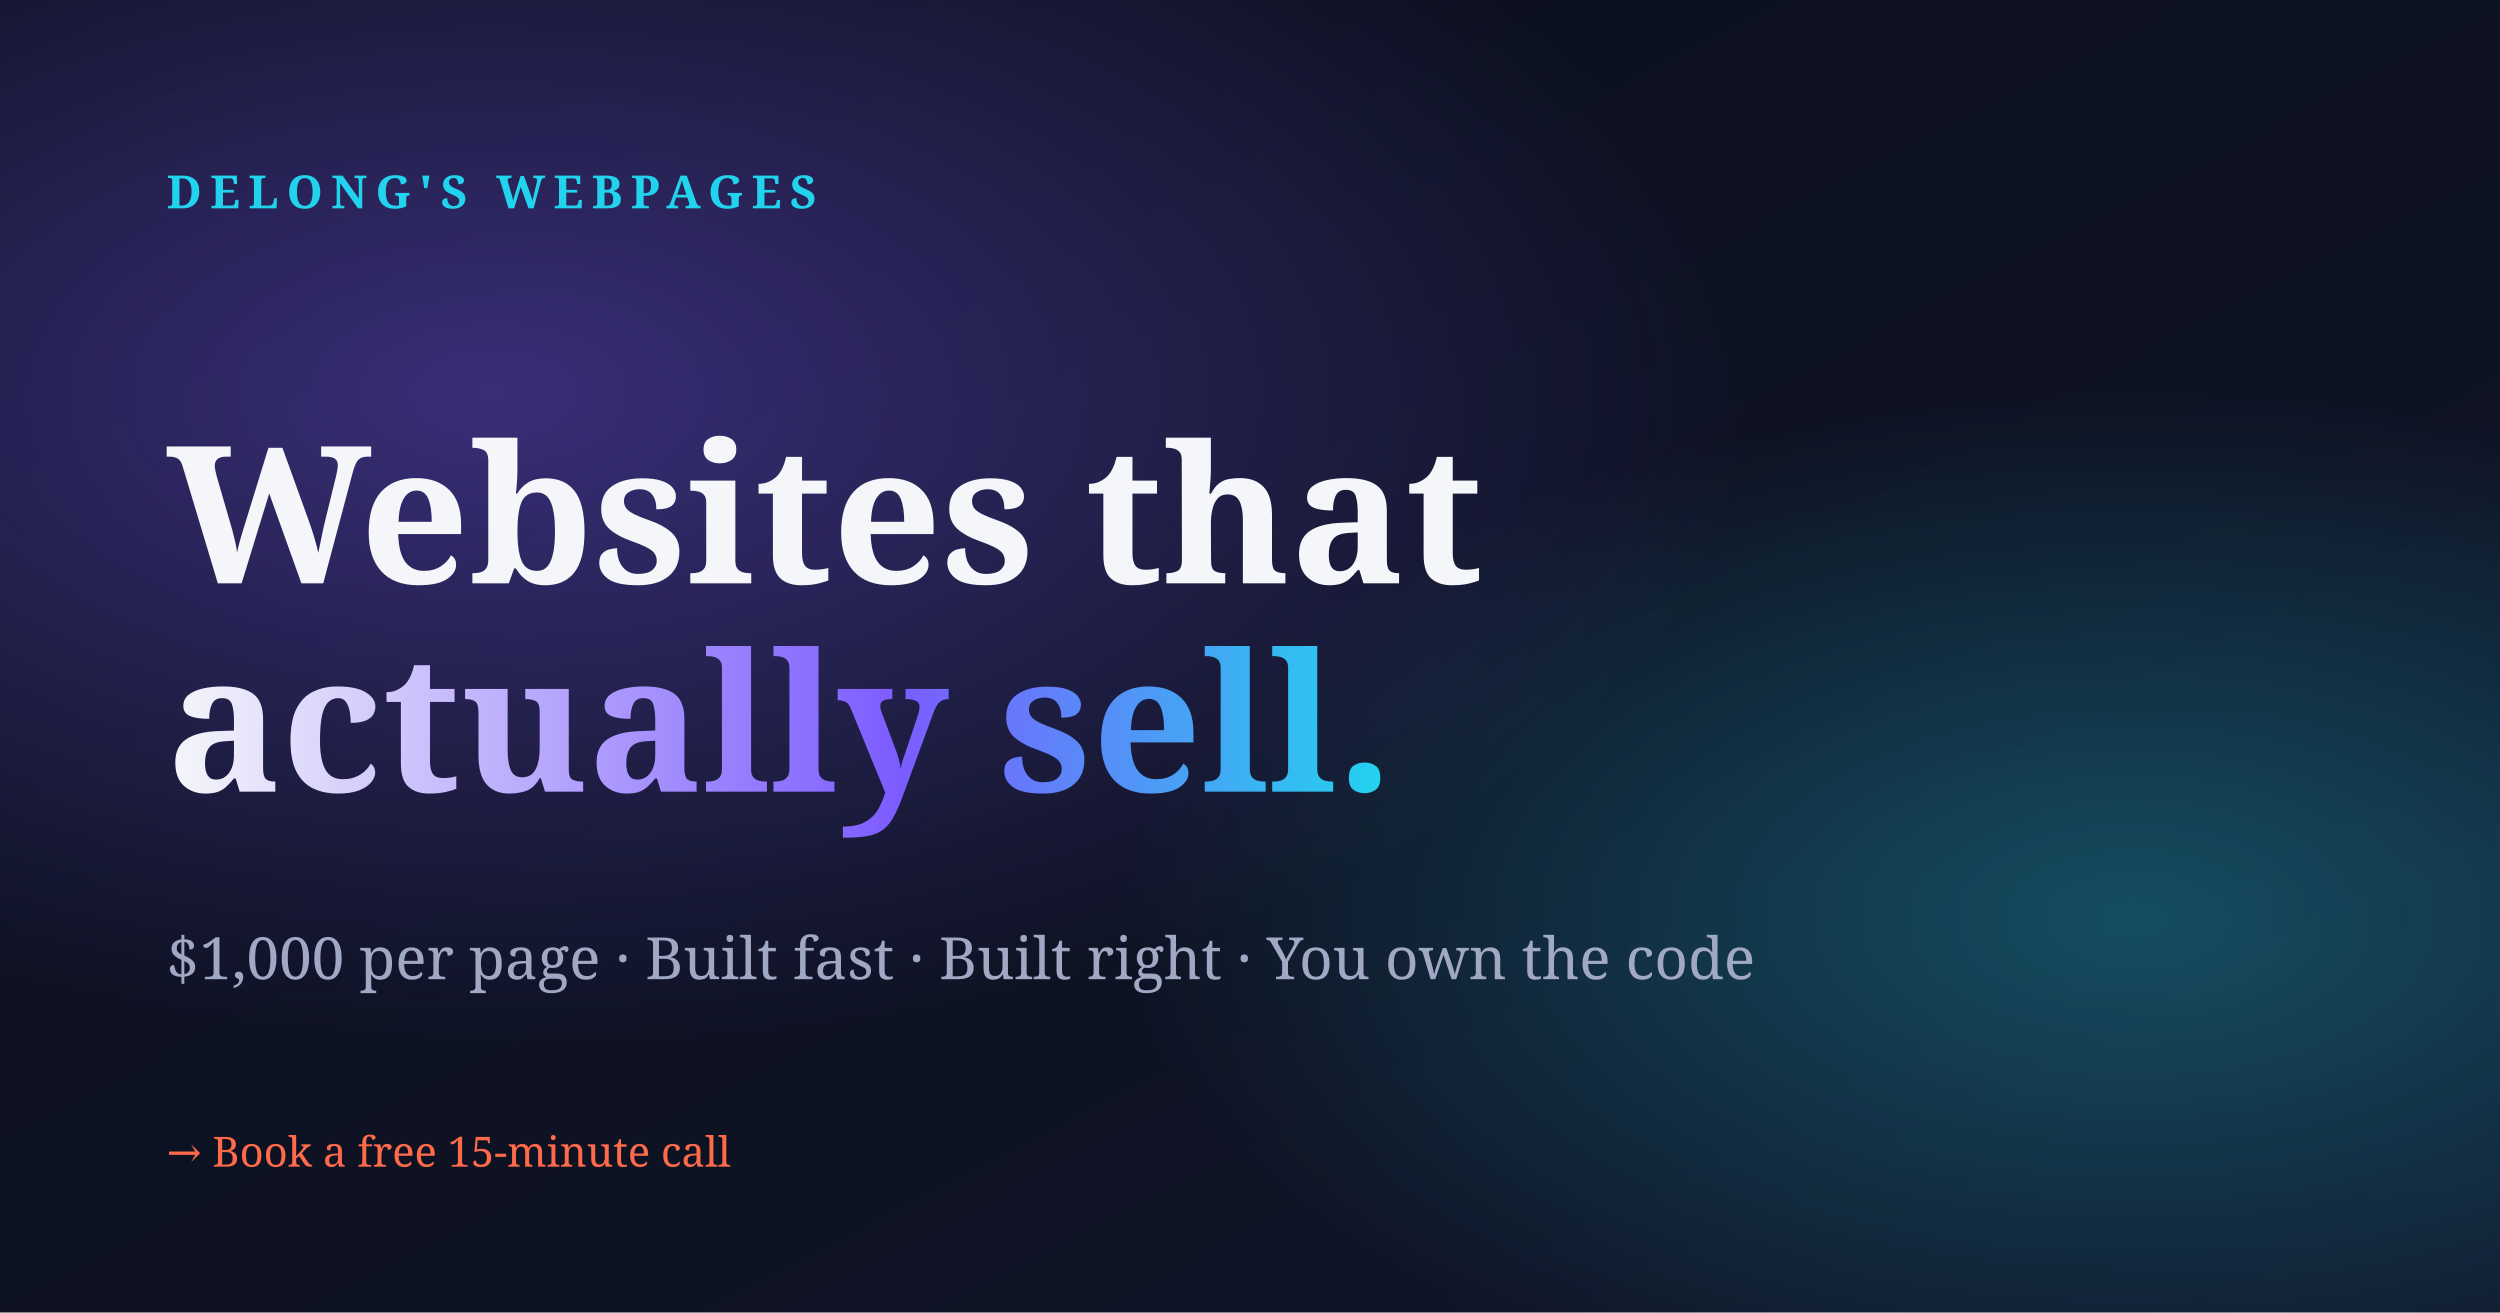
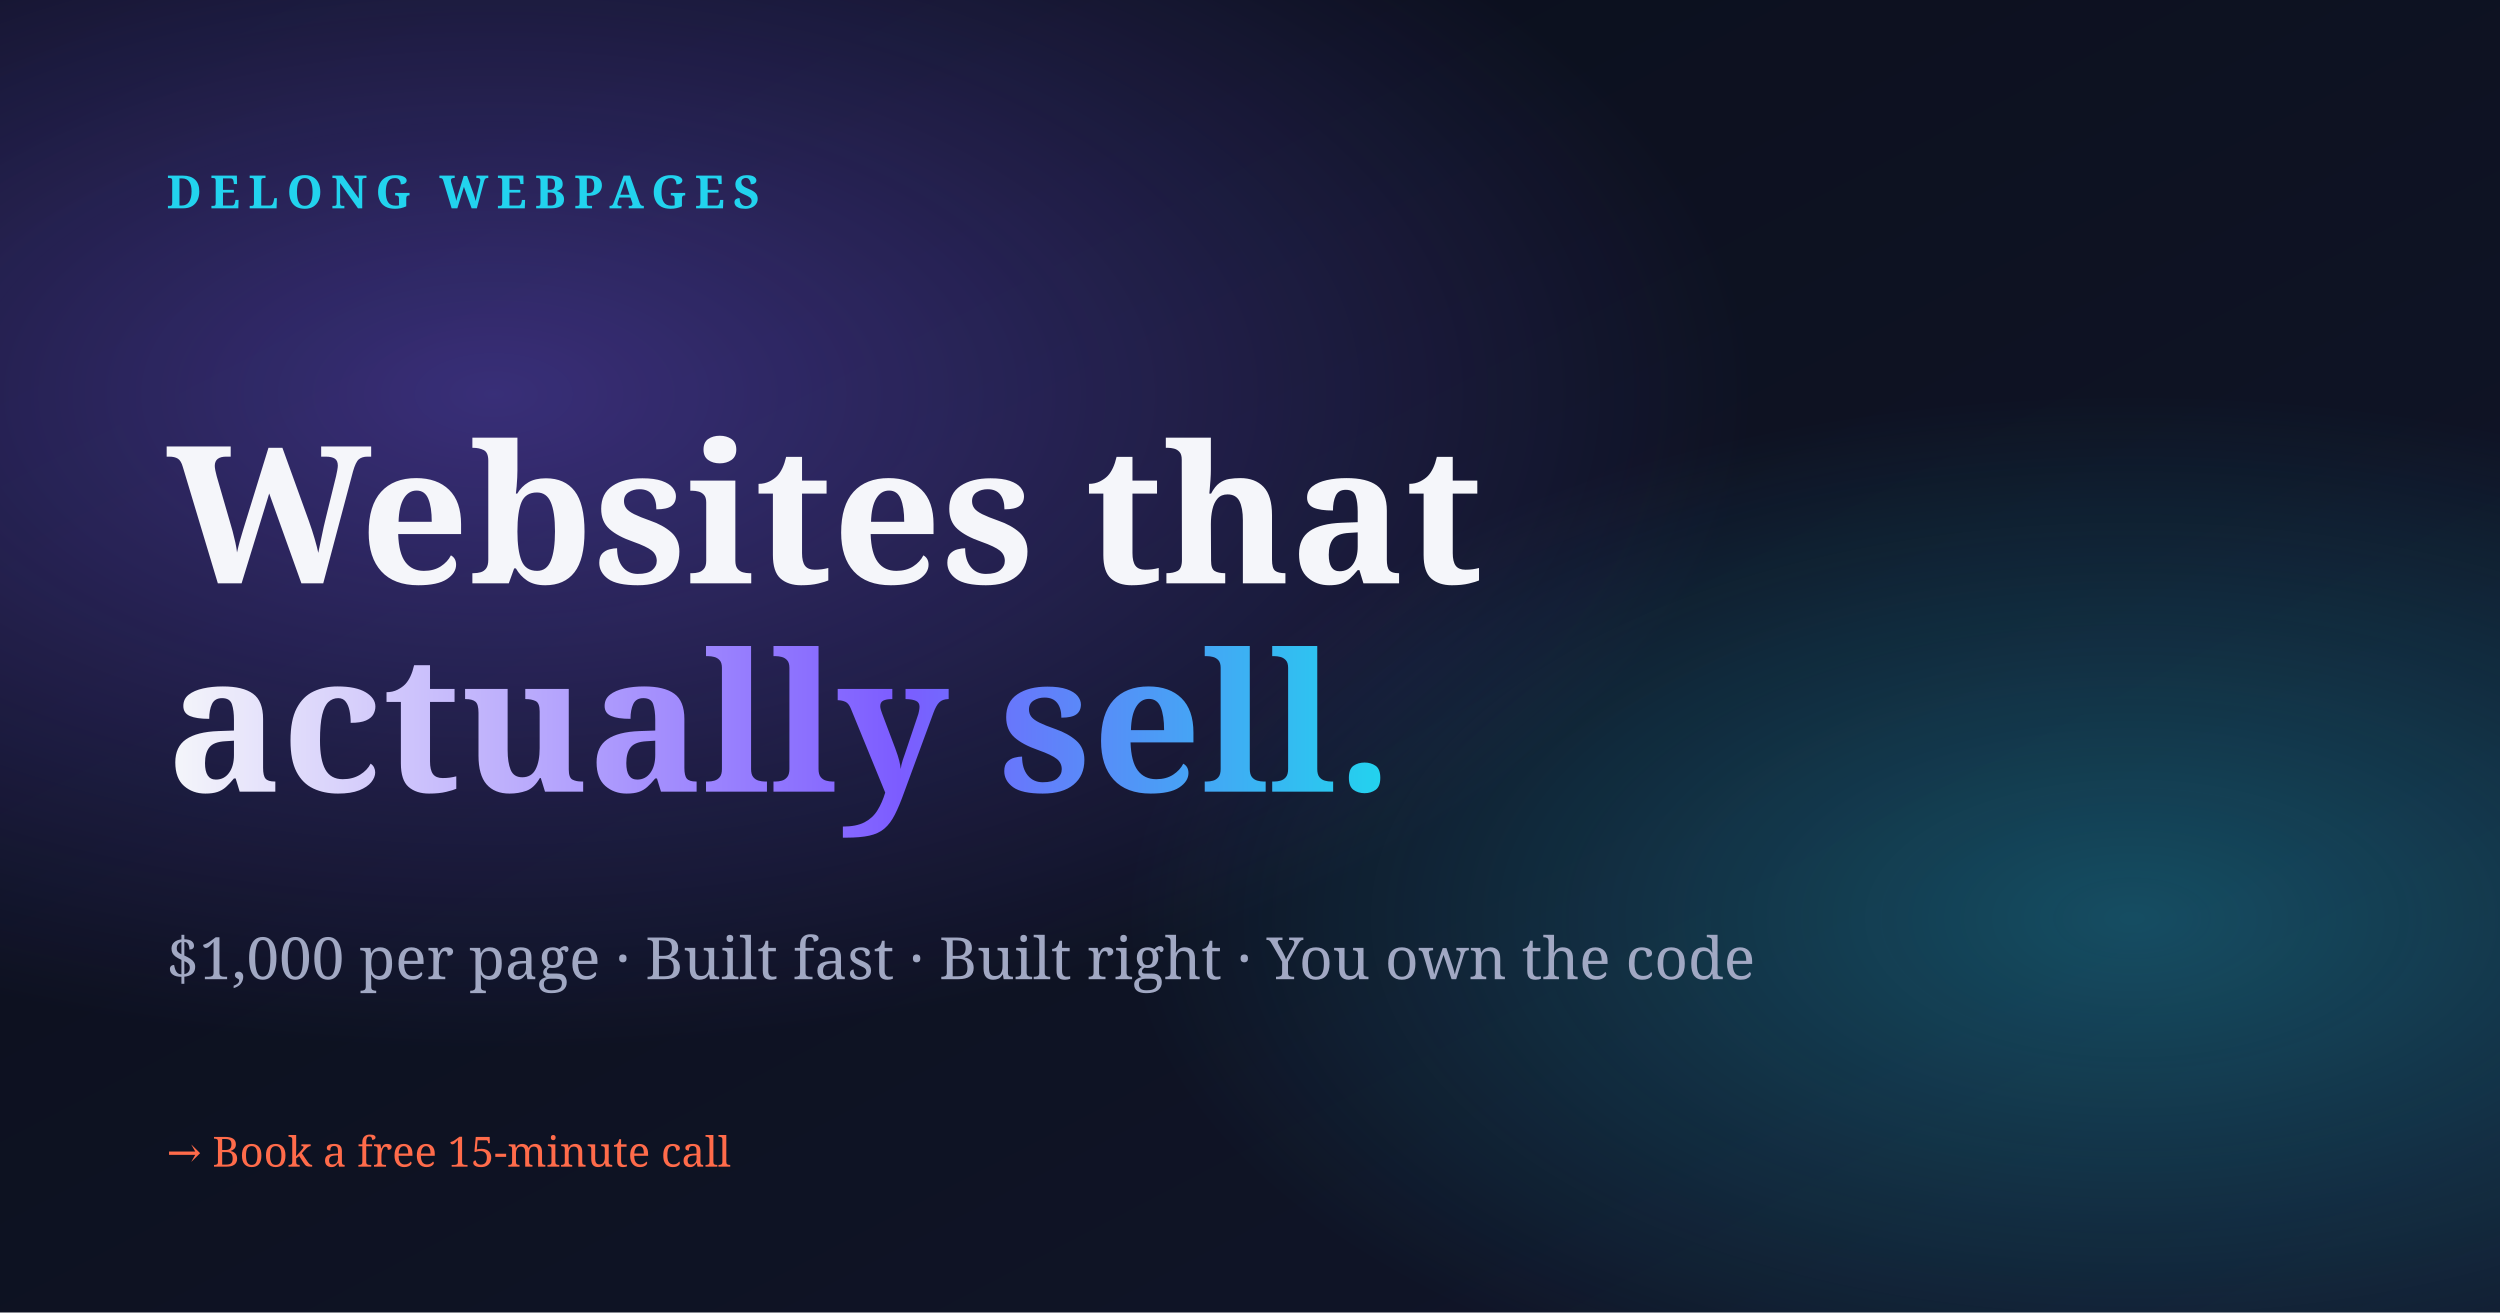
<svg xmlns="http://www.w3.org/2000/svg" viewBox="0 0 1200 630" width="1200" height="630">
  <defs>
    <linearGradient id="bg" x1="0" y1="0" x2="1" y2="1">
      <stop offset="0%" stop-color="#0A0E1A" />
      <stop offset="100%" stop-color="#11162A" />
    </linearGradient>
    <radialGradient id="glow1" cx="0.2" cy="0.3" r="0.5">
      <stop offset="0%" stop-color="#7C5CFF" stop-opacity="0.4" />
      <stop offset="100%" stop-color="#7C5CFF" stop-opacity="0" />
    </radialGradient>
    <radialGradient id="glow2" cx="0.85" cy="0.7" r="0.4">
      <stop offset="0%" stop-color="#22D3EE" stop-opacity="0.3" />
      <stop offset="100%" stop-color="#22D3EE" stop-opacity="0" />
    </radialGradient>
    <linearGradient id="text" x1="0" y1="0" x2="1" y2="0">
      <stop offset="0%" stop-color="#F5F6FA" />
      <stop offset="60%" stop-color="#7C5CFF" />
      <stop offset="100%" stop-color="#22D3EE" />
    </linearGradient>
  </defs>
  <rect width="1200" height="630" fill="url(#bg)" />
  <rect width="1200" height="630" fill="url(#glow1)" />
  <rect width="1200" height="630" fill="url(#glow2)" />
  <g font-family="ui-serif, Georgia, serif">
-     <text x="80" y="100" font-size="22" font-weight="600" fill="#22D3EE" letter-spacing="4">DELONG'S WEBPAGES</text>
+     <text x="80" y="100" font-size="22" font-weight="600" fill="#22D3EE" letter-spacing="4">DELONG WEBPAGES</text>
    <text x="80" y="280" font-size="92" font-weight="600" fill="#F5F6FA">Websites that</text>
    <text x="80" y="380" font-size="92" font-weight="600" fill="url(#text)">actually sell.</text>
    <text x="80" y="470" font-size="28" font-weight="500" fill="#A1A8C3">$1,000 per page · Built fast · Built right · You own the code</text>
    <text x="80" y="560" font-size="20" font-weight="500" fill="#FF6B4A">→ Book a free 15-minute call</text>
  </g>
</svg>
